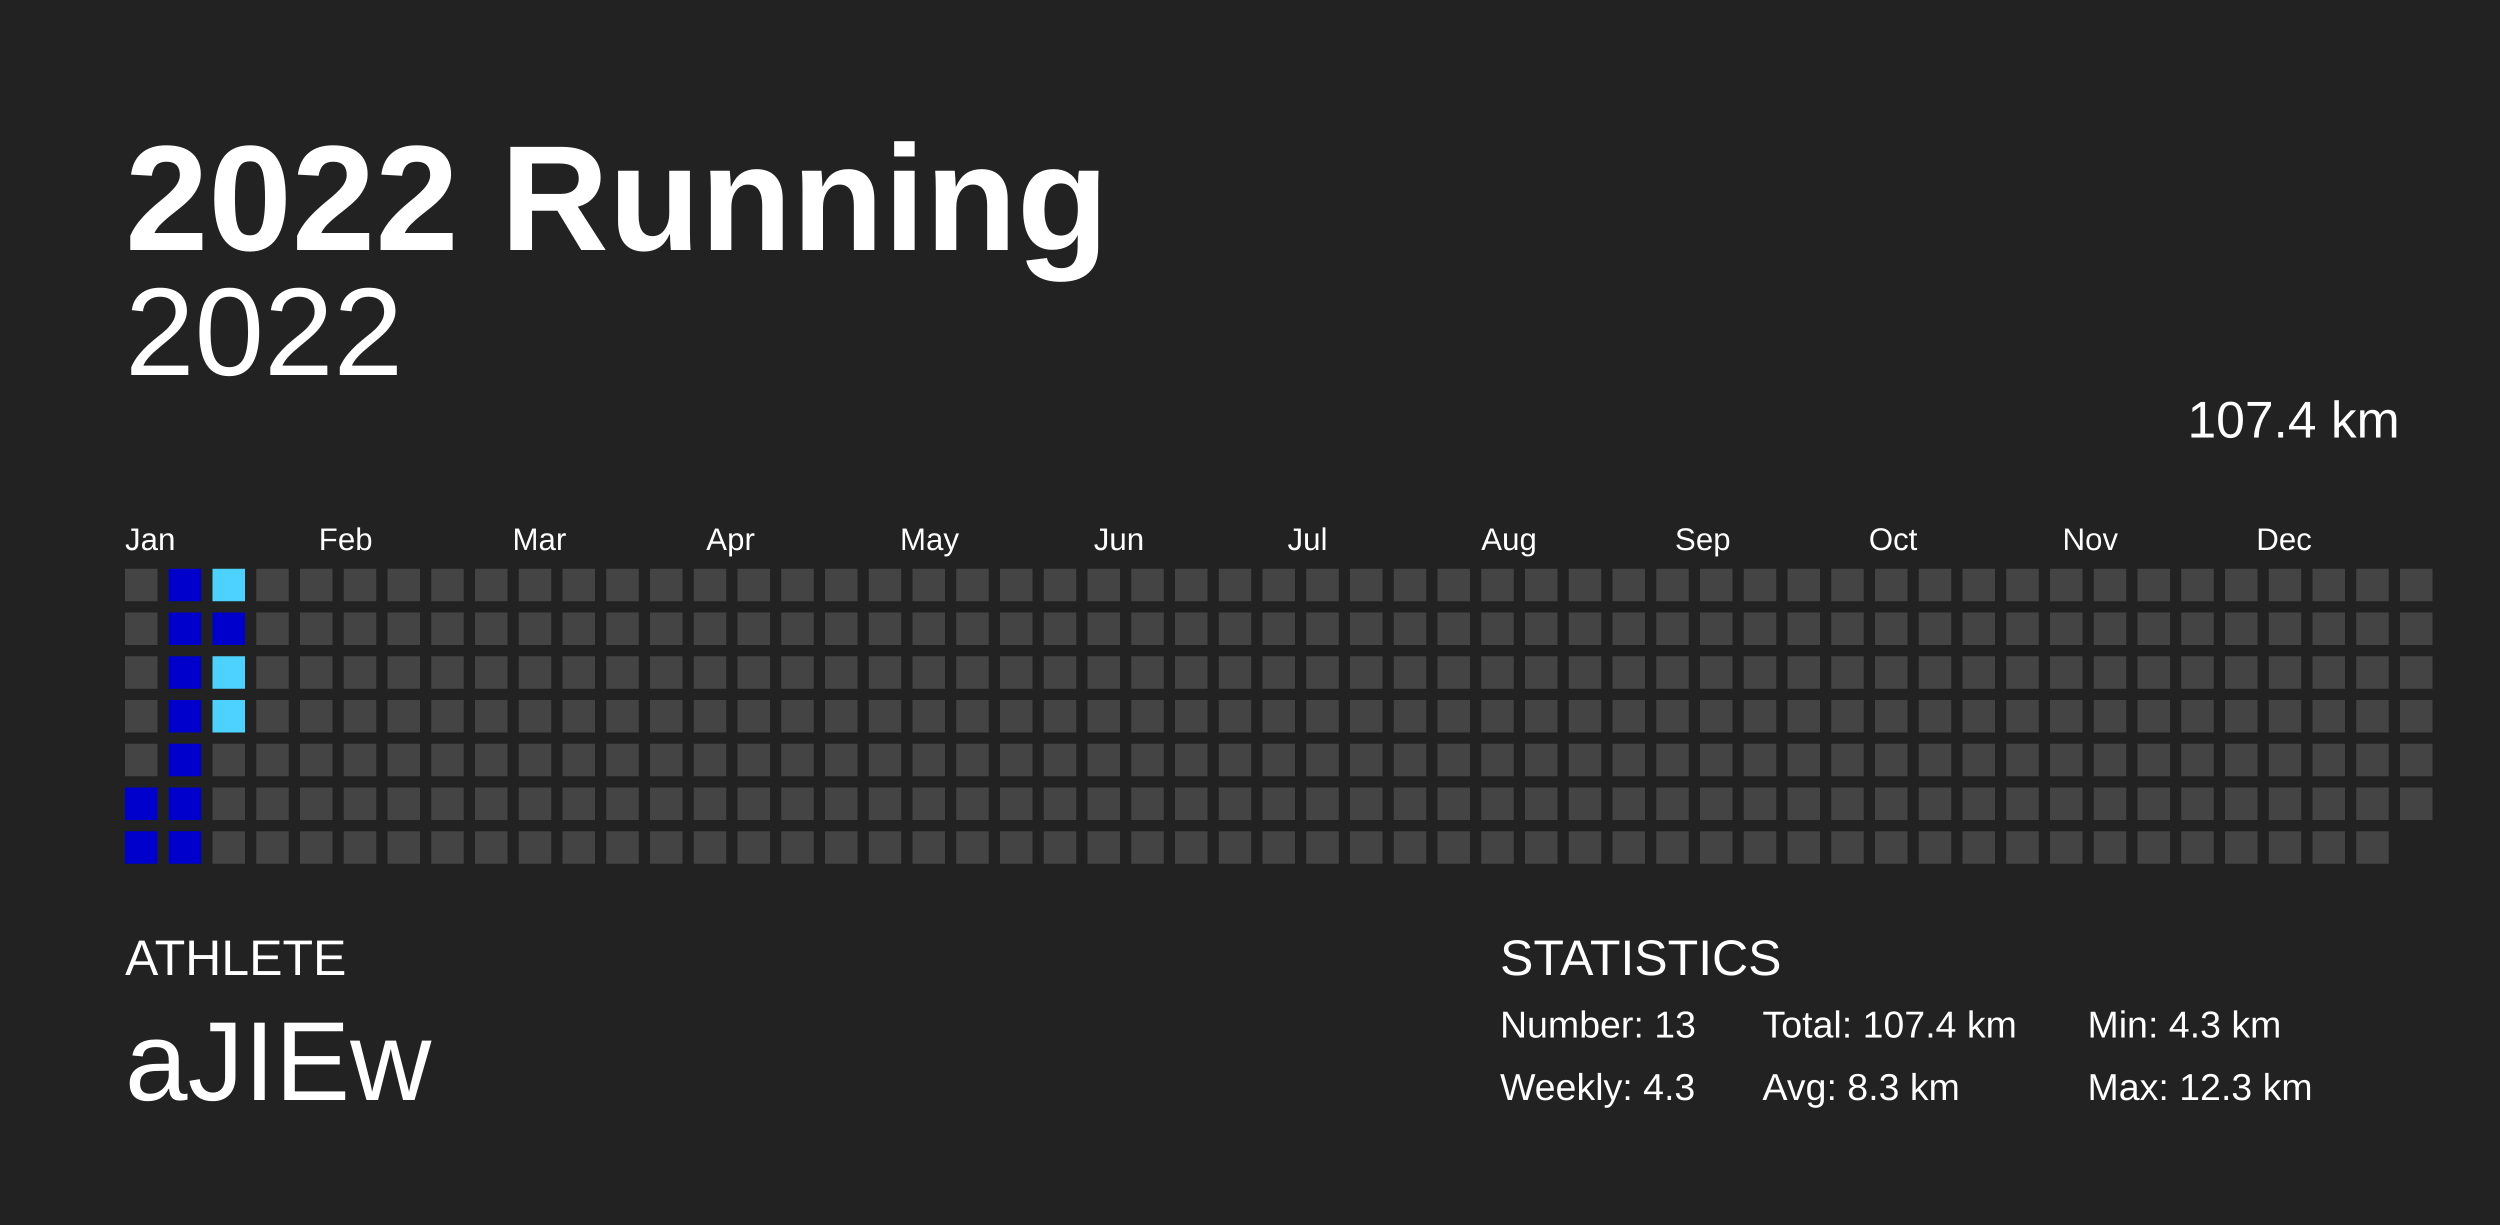
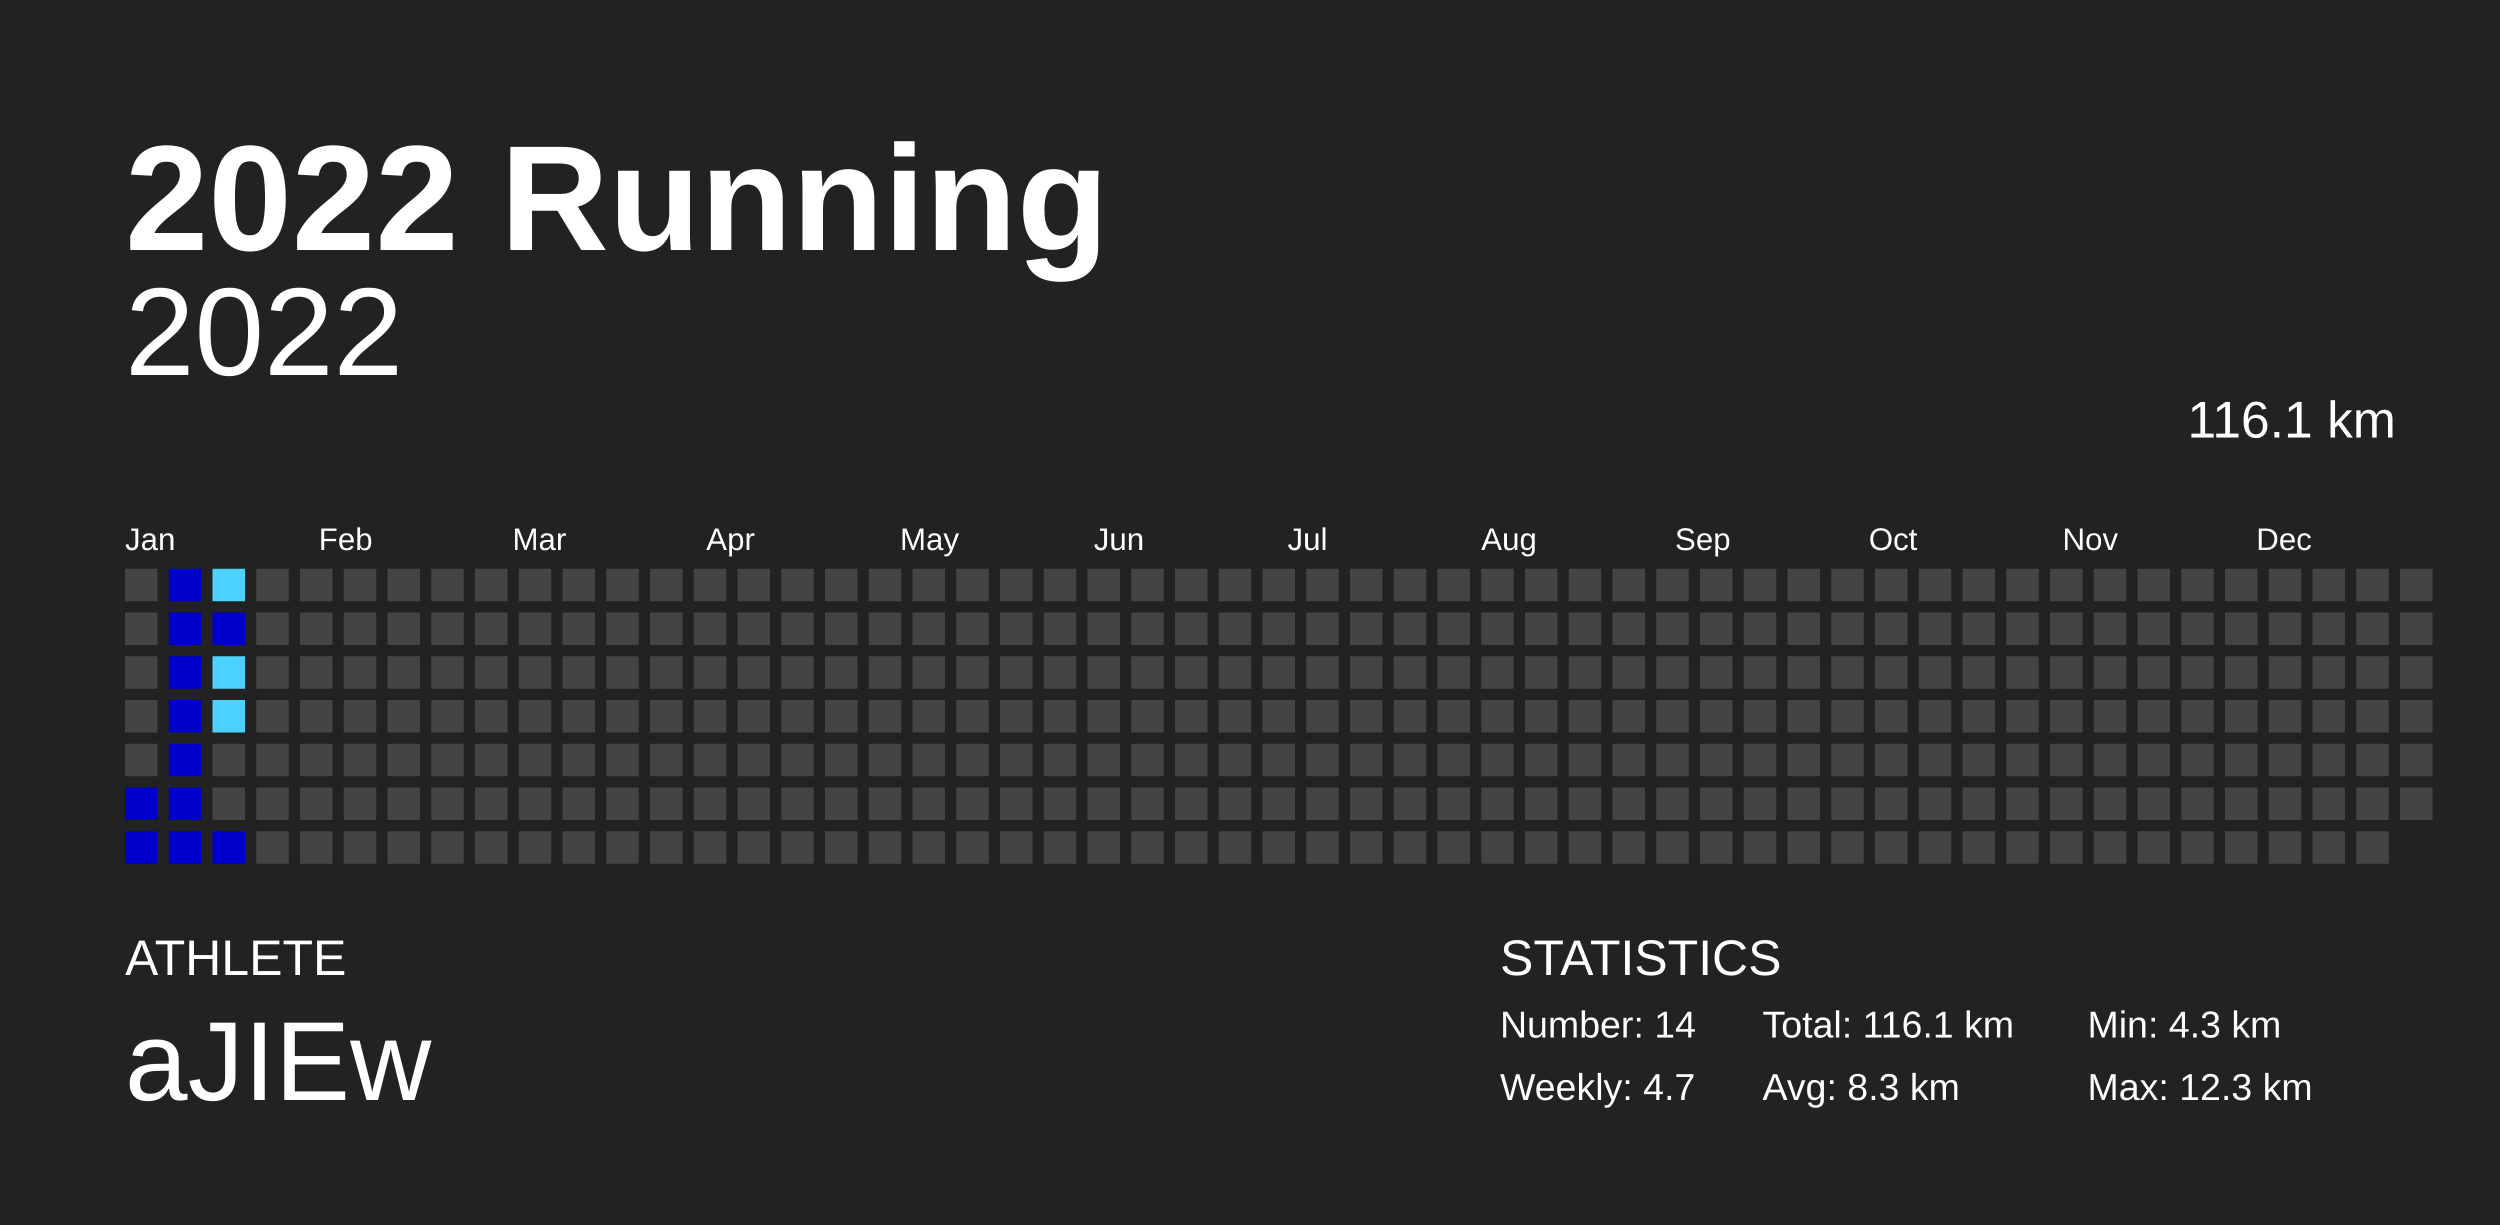
<svg xmlns="http://www.w3.org/2000/svg" baseProfile="full" height="98mm" version="1.1" viewBox="0,0,200,98" width="200mm">
  <defs />
  <rect fill="#222222" height="98" width="200" x="0" y="0" />
  <text fill="#FFFFFF" style="font-size:12px; font-family:Arial; font-weight:bold;" x="10" y="20">2022 Running</text>
  <text fill="#FFFFFF" style="font-size:4px; font-family:Arial" x="10" y="78">ATHLETE</text>
  <text fill="#FFFFFF" style="font-size:9px; font-family:Arial" x="10" y="88">aJIEw</text>
  <text fill="#FFFFFF" style="font-size:4px; font-family:Arial" x="120" y="78">STATISTICS</text>
-   <text fill="#FFFFFF" style="font-size:3px; font-family:Arial" x="120" y="83">Number: 13</text>
-   <text fill="#FFFFFF" style="font-size:3px; font-family:Arial" x="120" y="88">Weekly: 4.3</text>
-   <text fill="#FFFFFF" style="font-size:3px; font-family:Arial" x="141" y="83">Total: 107.4 km</text>
+   <text fill="#FFFFFF" style="font-size:3px; font-family:Arial" x="120" y="83">Number: 14</text>
+   <text fill="#FFFFFF" style="font-size:3px; font-family:Arial" x="120" y="88">Weekly: 4.7</text>
+   <text fill="#FFFFFF" style="font-size:3px; font-family:Arial" x="141" y="83">Total: 116.1 km</text>
  <text fill="#FFFFFF" style="font-size:3px; font-family:Arial" x="141" y="88">Avg: 8.3 km</text>
  <text fill="#FFFFFF" style="font-size:3px; font-family:Arial" x="167" y="83">Min: 4.3 km</text>
  <text fill="#FFFFFF" style="font-size:3px; font-family:Arial" x="167" y="88">Max: 12.3 km</text>
  <text alignment-baseline="hanging" fill="#FFFFFF" style="font-size:10.0px; font-family:Arial;" x="10" y="30">2022</text>
-   <text alignment-baseline="hanging" fill="#FFFFFF" style="font-size:4.125px; font-family:Arial;" x="175" y="35">107.4 km</text>
+   <text alignment-baseline="hanging" fill="#FFFFFF" style="font-size:4.125px; font-family:Arial;" x="175" y="35">116.1 km</text>
  <text fill="#FFFFFF" style="font-size:2.5px; font-family:Arial" x="10.0" y="44">Jan</text>
  <text fill="#FFFFFF" style="font-size:2.5px; font-family:Arial" x="25.5" y="44">Feb</text>
  <text fill="#FFFFFF" style="font-size:2.5px; font-family:Arial" x="41.0" y="44">Mar</text>
  <text fill="#FFFFFF" style="font-size:2.5px; font-family:Arial" x="56.5" y="44">Apr</text>
  <text fill="#FFFFFF" style="font-size:2.5px; font-family:Arial" x="72.0" y="44">May</text>
  <text fill="#FFFFFF" style="font-size:2.5px; font-family:Arial" x="87.5" y="44">Jun</text>
  <text fill="#FFFFFF" style="font-size:2.5px; font-family:Arial" x="103.0" y="44">Jul</text>
  <text fill="#FFFFFF" style="font-size:2.5px; font-family:Arial" x="118.5" y="44">Aug</text>
  <text fill="#FFFFFF" style="font-size:2.5px; font-family:Arial" x="134.0" y="44">Sep</text>
  <text fill="#FFFFFF" style="font-size:2.5px; font-family:Arial" x="149.5" y="44">Oct</text>
  <text fill="#FFFFFF" style="font-size:2.5px; font-family:Arial" x="165.0" y="44">Nov</text>
  <text fill="#FFFFFF" style="font-size:2.5px; font-family:Arial" x="180.5" y="44">Dec</text>
  <rect fill="#444444" height="2.6" width="2.6" x="10.0" y="45.5" />
  <rect fill="#444444" height="2.6" width="2.6" x="10.0" y="49.0" />
  <rect fill="#444444" height="2.6" width="2.6" x="10.0" y="52.5" />
  <rect fill="#444444" height="2.6" width="2.6" x="10.0" y="56.0" />
  <rect fill="#444444" height="2.6" width="2.6" x="10.0" y="59.5" />
  <rect fill="mediumblue" height="2.6" width="2.6" x="10.0" y="63.0" />
  <rect fill="mediumblue" height="2.6" width="2.6" x="10.0" y="66.5" />
  <rect fill="mediumblue" height="2.6" width="2.6" x="13.5" y="45.5" />
  <rect fill="mediumblue" height="2.6" width="2.6" x="13.5" y="49.0" />
  <rect fill="mediumblue" height="2.6" width="2.6" x="13.5" y="52.5" />
  <rect fill="mediumblue" height="2.6" width="2.6" x="13.5" y="56.0" />
  <rect fill="mediumblue" height="2.6" width="2.6" x="13.5" y="59.5" />
  <rect fill="mediumblue" height="2.6" width="2.6" x="13.5" y="63.0" />
  <rect fill="mediumblue" height="2.6" width="2.6" x="13.5" y="66.5" />
  <rect fill="#4dd2ff" height="2.6" width="2.6" x="17.0" y="45.5" />
  <rect fill="mediumblue" height="2.6" width="2.6" x="17.0" y="49.0" />
  <rect fill="#4dd2ff" height="2.6" width="2.6" x="17.0" y="52.5" />
  <rect fill="#4dd2ff" height="2.6" width="2.6" x="17.0" y="56.0" />
  <rect fill="#444444" height="2.6" width="2.6" x="17.0" y="59.5" />
  <rect fill="#444444" height="2.6" width="2.6" x="17.0" y="63.0" />
-   <rect fill="#444444" height="2.6" width="2.6" x="17.0" y="66.5" />
+   <rect fill="mediumblue" height="2.6" width="2.6" x="17.0" y="66.5" />
  <rect fill="#444444" height="2.6" width="2.6" x="20.5" y="45.5" />
  <rect fill="#444444" height="2.6" width="2.6" x="20.5" y="49.0" />
  <rect fill="#444444" height="2.6" width="2.6" x="20.5" y="52.5" />
  <rect fill="#444444" height="2.6" width="2.6" x="20.5" y="56.0" />
  <rect fill="#444444" height="2.6" width="2.6" x="20.5" y="59.5" />
  <rect fill="#444444" height="2.6" width="2.6" x="20.5" y="63.0" />
  <rect fill="#444444" height="2.6" width="2.6" x="20.5" y="66.5" />
  <rect fill="#444444" height="2.6" width="2.6" x="24.0" y="45.5" />
  <rect fill="#444444" height="2.6" width="2.6" x="24.0" y="49.0" />
  <rect fill="#444444" height="2.6" width="2.6" x="24.0" y="52.5" />
  <rect fill="#444444" height="2.6" width="2.6" x="24.0" y="56.0" />
  <rect fill="#444444" height="2.6" width="2.6" x="24.0" y="59.5" />
  <rect fill="#444444" height="2.6" width="2.6" x="24.0" y="63.0" />
  <rect fill="#444444" height="2.6" width="2.6" x="24.0" y="66.5" />
  <rect fill="#444444" height="2.6" width="2.6" x="27.5" y="45.5" />
  <rect fill="#444444" height="2.6" width="2.6" x="27.5" y="49.0" />
  <rect fill="#444444" height="2.6" width="2.6" x="27.5" y="52.5" />
  <rect fill="#444444" height="2.6" width="2.6" x="27.5" y="56.0" />
  <rect fill="#444444" height="2.6" width="2.6" x="27.5" y="59.5" />
  <rect fill="#444444" height="2.6" width="2.6" x="27.5" y="63.0" />
  <rect fill="#444444" height="2.6" width="2.6" x="27.5" y="66.5" />
  <rect fill="#444444" height="2.6" width="2.6" x="31.0" y="45.5" />
  <rect fill="#444444" height="2.6" width="2.6" x="31.0" y="49.0" />
  <rect fill="#444444" height="2.6" width="2.6" x="31.0" y="52.5" />
  <rect fill="#444444" height="2.6" width="2.6" x="31.0" y="56.0" />
  <rect fill="#444444" height="2.6" width="2.6" x="31.0" y="59.5" />
  <rect fill="#444444" height="2.6" width="2.6" x="31.0" y="63.0" />
  <rect fill="#444444" height="2.6" width="2.6" x="31.0" y="66.5" />
  <rect fill="#444444" height="2.6" width="2.6" x="34.5" y="45.5" />
  <rect fill="#444444" height="2.6" width="2.6" x="34.5" y="49.0" />
  <rect fill="#444444" height="2.6" width="2.6" x="34.5" y="52.5" />
  <rect fill="#444444" height="2.6" width="2.6" x="34.5" y="56.0" />
  <rect fill="#444444" height="2.6" width="2.6" x="34.5" y="59.5" />
  <rect fill="#444444" height="2.6" width="2.6" x="34.5" y="63.0" />
  <rect fill="#444444" height="2.6" width="2.6" x="34.5" y="66.5" />
  <rect fill="#444444" height="2.6" width="2.6" x="38.0" y="45.5" />
  <rect fill="#444444" height="2.6" width="2.6" x="38.0" y="49.0" />
  <rect fill="#444444" height="2.6" width="2.6" x="38.0" y="52.5" />
  <rect fill="#444444" height="2.6" width="2.6" x="38.0" y="56.0" />
  <rect fill="#444444" height="2.6" width="2.6" x="38.0" y="59.5" />
  <rect fill="#444444" height="2.6" width="2.6" x="38.0" y="63.0" />
  <rect fill="#444444" height="2.6" width="2.6" x="38.0" y="66.5" />
  <rect fill="#444444" height="2.6" width="2.6" x="41.5" y="45.5" />
  <rect fill="#444444" height="2.6" width="2.6" x="41.5" y="49.0" />
  <rect fill="#444444" height="2.6" width="2.6" x="41.5" y="52.5" />
  <rect fill="#444444" height="2.6" width="2.6" x="41.5" y="56.0" />
  <rect fill="#444444" height="2.6" width="2.6" x="41.5" y="59.5" />
  <rect fill="#444444" height="2.6" width="2.6" x="41.5" y="63.0" />
  <rect fill="#444444" height="2.6" width="2.6" x="41.5" y="66.5" />
  <rect fill="#444444" height="2.6" width="2.6" x="45.0" y="45.5" />
  <rect fill="#444444" height="2.6" width="2.6" x="45.0" y="49.0" />
  <rect fill="#444444" height="2.6" width="2.6" x="45.0" y="52.5" />
  <rect fill="#444444" height="2.6" width="2.6" x="45.0" y="56.0" />
  <rect fill="#444444" height="2.6" width="2.6" x="45.0" y="59.5" />
  <rect fill="#444444" height="2.6" width="2.6" x="45.0" y="63.0" />
  <rect fill="#444444" height="2.6" width="2.6" x="45.0" y="66.5" />
  <rect fill="#444444" height="2.6" width="2.6" x="48.5" y="45.5" />
  <rect fill="#444444" height="2.6" width="2.6" x="48.5" y="49.0" />
  <rect fill="#444444" height="2.6" width="2.6" x="48.5" y="52.5" />
  <rect fill="#444444" height="2.6" width="2.6" x="48.5" y="56.0" />
  <rect fill="#444444" height="2.6" width="2.6" x="48.5" y="59.5" />
  <rect fill="#444444" height="2.6" width="2.6" x="48.5" y="63.0" />
  <rect fill="#444444" height="2.6" width="2.6" x="48.5" y="66.5" />
  <rect fill="#444444" height="2.6" width="2.6" x="52.0" y="45.5" />
  <rect fill="#444444" height="2.6" width="2.6" x="52.0" y="49.0" />
  <rect fill="#444444" height="2.6" width="2.6" x="52.0" y="52.5" />
  <rect fill="#444444" height="2.6" width="2.6" x="52.0" y="56.0" />
  <rect fill="#444444" height="2.6" width="2.6" x="52.0" y="59.5" />
  <rect fill="#444444" height="2.6" width="2.6" x="52.0" y="63.0" />
  <rect fill="#444444" height="2.6" width="2.6" x="52.0" y="66.5" />
  <rect fill="#444444" height="2.6" width="2.6" x="55.5" y="45.5" />
  <rect fill="#444444" height="2.6" width="2.6" x="55.5" y="49.0" />
  <rect fill="#444444" height="2.6" width="2.6" x="55.5" y="52.5" />
  <rect fill="#444444" height="2.6" width="2.6" x="55.5" y="56.0" />
  <rect fill="#444444" height="2.6" width="2.6" x="55.5" y="59.5" />
  <rect fill="#444444" height="2.6" width="2.6" x="55.5" y="63.0" />
  <rect fill="#444444" height="2.6" width="2.6" x="55.5" y="66.5" />
  <rect fill="#444444" height="2.6" width="2.6" x="59.0" y="45.5" />
  <rect fill="#444444" height="2.6" width="2.6" x="59.0" y="49.0" />
  <rect fill="#444444" height="2.6" width="2.6" x="59.0" y="52.5" />
  <rect fill="#444444" height="2.6" width="2.6" x="59.0" y="56.0" />
  <rect fill="#444444" height="2.6" width="2.6" x="59.0" y="59.5" />
  <rect fill="#444444" height="2.6" width="2.6" x="59.0" y="63.0" />
  <rect fill="#444444" height="2.6" width="2.6" x="59.0" y="66.5" />
  <rect fill="#444444" height="2.6" width="2.6" x="62.5" y="45.5" />
  <rect fill="#444444" height="2.6" width="2.6" x="62.5" y="49.0" />
  <rect fill="#444444" height="2.6" width="2.6" x="62.5" y="52.5" />
  <rect fill="#444444" height="2.6" width="2.6" x="62.5" y="56.0" />
  <rect fill="#444444" height="2.6" width="2.6" x="62.5" y="59.5" />
  <rect fill="#444444" height="2.6" width="2.6" x="62.5" y="63.0" />
  <rect fill="#444444" height="2.6" width="2.6" x="62.5" y="66.5" />
  <rect fill="#444444" height="2.6" width="2.6" x="66.0" y="45.5" />
  <rect fill="#444444" height="2.6" width="2.6" x="66.0" y="49.0" />
  <rect fill="#444444" height="2.6" width="2.6" x="66.0" y="52.5" />
  <rect fill="#444444" height="2.6" width="2.6" x="66.0" y="56.0" />
  <rect fill="#444444" height="2.6" width="2.6" x="66.0" y="59.5" />
  <rect fill="#444444" height="2.6" width="2.6" x="66.0" y="63.0" />
  <rect fill="#444444" height="2.6" width="2.6" x="66.0" y="66.5" />
  <rect fill="#444444" height="2.6" width="2.6" x="69.5" y="45.5" />
  <rect fill="#444444" height="2.6" width="2.6" x="69.5" y="49.0" />
  <rect fill="#444444" height="2.6" width="2.6" x="69.5" y="52.5" />
  <rect fill="#444444" height="2.6" width="2.6" x="69.5" y="56.0" />
  <rect fill="#444444" height="2.6" width="2.6" x="69.5" y="59.5" />
  <rect fill="#444444" height="2.6" width="2.6" x="69.5" y="63.0" />
  <rect fill="#444444" height="2.6" width="2.6" x="69.5" y="66.5" />
  <rect fill="#444444" height="2.6" width="2.6" x="73.0" y="45.5" />
  <rect fill="#444444" height="2.6" width="2.6" x="73.0" y="49.0" />
  <rect fill="#444444" height="2.6" width="2.6" x="73.0" y="52.5" />
  <rect fill="#444444" height="2.6" width="2.6" x="73.0" y="56.0" />
  <rect fill="#444444" height="2.6" width="2.6" x="73.0" y="59.5" />
  <rect fill="#444444" height="2.6" width="2.6" x="73.0" y="63.0" />
  <rect fill="#444444" height="2.6" width="2.6" x="73.0" y="66.5" />
  <rect fill="#444444" height="2.6" width="2.6" x="76.5" y="45.5" />
  <rect fill="#444444" height="2.6" width="2.6" x="76.5" y="49.0" />
  <rect fill="#444444" height="2.6" width="2.6" x="76.5" y="52.5" />
  <rect fill="#444444" height="2.6" width="2.6" x="76.5" y="56.0" />
  <rect fill="#444444" height="2.6" width="2.6" x="76.5" y="59.5" />
  <rect fill="#444444" height="2.6" width="2.6" x="76.5" y="63.0" />
  <rect fill="#444444" height="2.6" width="2.6" x="76.5" y="66.5" />
  <rect fill="#444444" height="2.6" width="2.6" x="80.0" y="45.5" />
  <rect fill="#444444" height="2.6" width="2.6" x="80.0" y="49.0" />
  <rect fill="#444444" height="2.6" width="2.6" x="80.0" y="52.5" />
  <rect fill="#444444" height="2.6" width="2.6" x="80.0" y="56.0" />
  <rect fill="#444444" height="2.6" width="2.6" x="80.0" y="59.5" />
  <rect fill="#444444" height="2.6" width="2.6" x="80.0" y="63.0" />
  <rect fill="#444444" height="2.6" width="2.6" x="80.0" y="66.5" />
  <rect fill="#444444" height="2.6" width="2.6" x="83.5" y="45.5" />
  <rect fill="#444444" height="2.6" width="2.6" x="83.5" y="49.0" />
  <rect fill="#444444" height="2.6" width="2.6" x="83.5" y="52.5" />
  <rect fill="#444444" height="2.6" width="2.6" x="83.5" y="56.0" />
  <rect fill="#444444" height="2.6" width="2.6" x="83.5" y="59.5" />
  <rect fill="#444444" height="2.6" width="2.6" x="83.5" y="63.0" />
  <rect fill="#444444" height="2.6" width="2.6" x="83.5" y="66.5" />
  <rect fill="#444444" height="2.6" width="2.6" x="87.0" y="45.5" />
  <rect fill="#444444" height="2.6" width="2.6" x="87.0" y="49.0" />
  <rect fill="#444444" height="2.6" width="2.6" x="87.0" y="52.5" />
  <rect fill="#444444" height="2.6" width="2.6" x="87.0" y="56.0" />
  <rect fill="#444444" height="2.6" width="2.6" x="87.0" y="59.5" />
  <rect fill="#444444" height="2.6" width="2.6" x="87.0" y="63.0" />
  <rect fill="#444444" height="2.6" width="2.6" x="87.0" y="66.5" />
  <rect fill="#444444" height="2.6" width="2.6" x="90.5" y="45.5" />
  <rect fill="#444444" height="2.6" width="2.6" x="90.5" y="49.0" />
  <rect fill="#444444" height="2.6" width="2.6" x="90.5" y="52.5" />
  <rect fill="#444444" height="2.6" width="2.6" x="90.5" y="56.0" />
  <rect fill="#444444" height="2.6" width="2.6" x="90.5" y="59.5" />
  <rect fill="#444444" height="2.6" width="2.6" x="90.5" y="63.0" />
  <rect fill="#444444" height="2.6" width="2.6" x="90.5" y="66.5" />
  <rect fill="#444444" height="2.6" width="2.6" x="94.0" y="45.5" />
  <rect fill="#444444" height="2.6" width="2.6" x="94.0" y="49.0" />
  <rect fill="#444444" height="2.6" width="2.6" x="94.0" y="52.5" />
  <rect fill="#444444" height="2.6" width="2.6" x="94.0" y="56.0" />
  <rect fill="#444444" height="2.6" width="2.6" x="94.0" y="59.5" />
  <rect fill="#444444" height="2.6" width="2.6" x="94.0" y="63.0" />
  <rect fill="#444444" height="2.6" width="2.6" x="94.0" y="66.5" />
  <rect fill="#444444" height="2.6" width="2.6" x="97.5" y="45.5" />
  <rect fill="#444444" height="2.6" width="2.6" x="97.5" y="49.0" />
  <rect fill="#444444" height="2.6" width="2.6" x="97.5" y="52.5" />
  <rect fill="#444444" height="2.6" width="2.6" x="97.5" y="56.0" />
  <rect fill="#444444" height="2.6" width="2.6" x="97.5" y="59.5" />
  <rect fill="#444444" height="2.6" width="2.6" x="97.5" y="63.0" />
  <rect fill="#444444" height="2.6" width="2.6" x="97.5" y="66.5" />
  <rect fill="#444444" height="2.6" width="2.6" x="101.0" y="45.5" />
  <rect fill="#444444" height="2.6" width="2.6" x="101.0" y="49.0" />
  <rect fill="#444444" height="2.6" width="2.6" x="101.0" y="52.5" />
  <rect fill="#444444" height="2.6" width="2.6" x="101.0" y="56.0" />
  <rect fill="#444444" height="2.6" width="2.6" x="101.0" y="59.5" />
  <rect fill="#444444" height="2.6" width="2.6" x="101.0" y="63.0" />
  <rect fill="#444444" height="2.6" width="2.6" x="101.0" y="66.5" />
  <rect fill="#444444" height="2.6" width="2.6" x="104.5" y="45.5" />
  <rect fill="#444444" height="2.6" width="2.6" x="104.5" y="49.0" />
  <rect fill="#444444" height="2.6" width="2.6" x="104.5" y="52.5" />
  <rect fill="#444444" height="2.6" width="2.6" x="104.5" y="56.0" />
  <rect fill="#444444" height="2.6" width="2.6" x="104.5" y="59.5" />
  <rect fill="#444444" height="2.6" width="2.6" x="104.5" y="63.0" />
  <rect fill="#444444" height="2.6" width="2.6" x="104.5" y="66.5" />
  <rect fill="#444444" height="2.6" width="2.6" x="108.0" y="45.5" />
  <rect fill="#444444" height="2.6" width="2.6" x="108.0" y="49.0" />
  <rect fill="#444444" height="2.6" width="2.6" x="108.0" y="52.5" />
  <rect fill="#444444" height="2.6" width="2.6" x="108.0" y="56.0" />
  <rect fill="#444444" height="2.6" width="2.6" x="108.0" y="59.5" />
  <rect fill="#444444" height="2.6" width="2.6" x="108.0" y="63.0" />
  <rect fill="#444444" height="2.6" width="2.6" x="108.0" y="66.5" />
  <rect fill="#444444" height="2.6" width="2.6" x="111.5" y="45.5" />
  <rect fill="#444444" height="2.6" width="2.6" x="111.5" y="49.0" />
  <rect fill="#444444" height="2.6" width="2.6" x="111.5" y="52.5" />
  <rect fill="#444444" height="2.6" width="2.6" x="111.5" y="56.0" />
  <rect fill="#444444" height="2.6" width="2.6" x="111.5" y="59.5" />
  <rect fill="#444444" height="2.6" width="2.6" x="111.5" y="63.0" />
  <rect fill="#444444" height="2.6" width="2.6" x="111.5" y="66.5" />
  <rect fill="#444444" height="2.6" width="2.6" x="115.0" y="45.5" />
  <rect fill="#444444" height="2.6" width="2.6" x="115.0" y="49.0" />
  <rect fill="#444444" height="2.6" width="2.6" x="115.0" y="52.5" />
  <rect fill="#444444" height="2.6" width="2.6" x="115.0" y="56.0" />
  <rect fill="#444444" height="2.6" width="2.6" x="115.0" y="59.5" />
  <rect fill="#444444" height="2.6" width="2.6" x="115.0" y="63.0" />
  <rect fill="#444444" height="2.6" width="2.6" x="115.0" y="66.5" />
  <rect fill="#444444" height="2.6" width="2.6" x="118.5" y="45.5" />
  <rect fill="#444444" height="2.6" width="2.6" x="118.5" y="49.0" />
  <rect fill="#444444" height="2.6" width="2.6" x="118.5" y="52.5" />
  <rect fill="#444444" height="2.6" width="2.6" x="118.5" y="56.0" />
  <rect fill="#444444" height="2.6" width="2.6" x="118.5" y="59.5" />
  <rect fill="#444444" height="2.6" width="2.6" x="118.5" y="63.0" />
  <rect fill="#444444" height="2.6" width="2.6" x="118.5" y="66.5" />
  <rect fill="#444444" height="2.6" width="2.6" x="122.0" y="45.5" />
  <rect fill="#444444" height="2.6" width="2.6" x="122.0" y="49.0" />
  <rect fill="#444444" height="2.6" width="2.6" x="122.0" y="52.5" />
  <rect fill="#444444" height="2.6" width="2.6" x="122.0" y="56.0" />
  <rect fill="#444444" height="2.6" width="2.6" x="122.0" y="59.5" />
  <rect fill="#444444" height="2.6" width="2.6" x="122.0" y="63.0" />
  <rect fill="#444444" height="2.6" width="2.6" x="122.0" y="66.5" />
  <rect fill="#444444" height="2.6" width="2.6" x="125.5" y="45.5" />
  <rect fill="#444444" height="2.6" width="2.6" x="125.5" y="49.0" />
  <rect fill="#444444" height="2.6" width="2.6" x="125.5" y="52.5" />
  <rect fill="#444444" height="2.6" width="2.6" x="125.5" y="56.0" />
  <rect fill="#444444" height="2.6" width="2.6" x="125.5" y="59.5" />
  <rect fill="#444444" height="2.6" width="2.6" x="125.5" y="63.0" />
  <rect fill="#444444" height="2.6" width="2.6" x="125.5" y="66.5" />
  <rect fill="#444444" height="2.6" width="2.6" x="129.0" y="45.5" />
  <rect fill="#444444" height="2.6" width="2.6" x="129.0" y="49.0" />
  <rect fill="#444444" height="2.6" width="2.6" x="129.0" y="52.5" />
  <rect fill="#444444" height="2.6" width="2.6" x="129.0" y="56.0" />
  <rect fill="#444444" height="2.6" width="2.6" x="129.0" y="59.5" />
  <rect fill="#444444" height="2.6" width="2.6" x="129.0" y="63.0" />
  <rect fill="#444444" height="2.6" width="2.6" x="129.0" y="66.5" />
  <rect fill="#444444" height="2.6" width="2.6" x="132.5" y="45.5" />
  <rect fill="#444444" height="2.6" width="2.6" x="132.5" y="49.0" />
  <rect fill="#444444" height="2.6" width="2.6" x="132.5" y="52.5" />
  <rect fill="#444444" height="2.6" width="2.6" x="132.5" y="56.0" />
  <rect fill="#444444" height="2.6" width="2.6" x="132.5" y="59.5" />
  <rect fill="#444444" height="2.6" width="2.6" x="132.5" y="63.0" />
  <rect fill="#444444" height="2.6" width="2.6" x="132.5" y="66.5" />
  <rect fill="#444444" height="2.6" width="2.6" x="136.0" y="45.5" />
  <rect fill="#444444" height="2.6" width="2.6" x="136.0" y="49.0" />
  <rect fill="#444444" height="2.6" width="2.6" x="136.0" y="52.5" />
  <rect fill="#444444" height="2.6" width="2.6" x="136.0" y="56.0" />
  <rect fill="#444444" height="2.6" width="2.6" x="136.0" y="59.5" />
  <rect fill="#444444" height="2.6" width="2.6" x="136.0" y="63.0" />
  <rect fill="#444444" height="2.6" width="2.6" x="136.0" y="66.5" />
  <rect fill="#444444" height="2.6" width="2.6" x="139.5" y="45.5" />
  <rect fill="#444444" height="2.6" width="2.6" x="139.5" y="49.0" />
  <rect fill="#444444" height="2.6" width="2.6" x="139.5" y="52.5" />
  <rect fill="#444444" height="2.6" width="2.6" x="139.5" y="56.0" />
  <rect fill="#444444" height="2.6" width="2.6" x="139.5" y="59.5" />
  <rect fill="#444444" height="2.6" width="2.6" x="139.5" y="63.0" />
  <rect fill="#444444" height="2.6" width="2.6" x="139.5" y="66.5" />
  <rect fill="#444444" height="2.6" width="2.6" x="143.0" y="45.5" />
  <rect fill="#444444" height="2.6" width="2.6" x="143.0" y="49.0" />
  <rect fill="#444444" height="2.6" width="2.6" x="143.0" y="52.5" />
  <rect fill="#444444" height="2.6" width="2.6" x="143.0" y="56.0" />
  <rect fill="#444444" height="2.6" width="2.6" x="143.0" y="59.5" />
  <rect fill="#444444" height="2.6" width="2.6" x="143.0" y="63.0" />
  <rect fill="#444444" height="2.6" width="2.6" x="143.0" y="66.5" />
  <rect fill="#444444" height="2.6" width="2.6" x="146.5" y="45.5" />
  <rect fill="#444444" height="2.6" width="2.6" x="146.5" y="49.0" />
  <rect fill="#444444" height="2.6" width="2.6" x="146.5" y="52.5" />
  <rect fill="#444444" height="2.6" width="2.6" x="146.5" y="56.0" />
  <rect fill="#444444" height="2.6" width="2.6" x="146.5" y="59.5" />
  <rect fill="#444444" height="2.6" width="2.6" x="146.5" y="63.0" />
  <rect fill="#444444" height="2.6" width="2.6" x="146.5" y="66.5" />
  <rect fill="#444444" height="2.6" width="2.6" x="150.0" y="45.5" />
  <rect fill="#444444" height="2.6" width="2.6" x="150.0" y="49.0" />
  <rect fill="#444444" height="2.6" width="2.6" x="150.0" y="52.5" />
  <rect fill="#444444" height="2.6" width="2.6" x="150.0" y="56.0" />
  <rect fill="#444444" height="2.6" width="2.6" x="150.0" y="59.5" />
  <rect fill="#444444" height="2.6" width="2.6" x="150.0" y="63.0" />
  <rect fill="#444444" height="2.6" width="2.6" x="150.0" y="66.5" />
  <rect fill="#444444" height="2.6" width="2.6" x="153.5" y="45.5" />
  <rect fill="#444444" height="2.6" width="2.6" x="153.5" y="49.0" />
  <rect fill="#444444" height="2.6" width="2.6" x="153.5" y="52.5" />
  <rect fill="#444444" height="2.6" width="2.6" x="153.5" y="56.0" />
  <rect fill="#444444" height="2.6" width="2.6" x="153.5" y="59.5" />
  <rect fill="#444444" height="2.6" width="2.6" x="153.5" y="63.0" />
  <rect fill="#444444" height="2.6" width="2.6" x="153.5" y="66.5" />
  <rect fill="#444444" height="2.6" width="2.6" x="157.0" y="45.5" />
  <rect fill="#444444" height="2.6" width="2.6" x="157.0" y="49.0" />
  <rect fill="#444444" height="2.6" width="2.6" x="157.0" y="52.5" />
  <rect fill="#444444" height="2.6" width="2.6" x="157.0" y="56.0" />
  <rect fill="#444444" height="2.6" width="2.6" x="157.0" y="59.5" />
  <rect fill="#444444" height="2.6" width="2.6" x="157.0" y="63.0" />
  <rect fill="#444444" height="2.6" width="2.6" x="157.0" y="66.5" />
  <rect fill="#444444" height="2.6" width="2.6" x="160.5" y="45.5" />
  <rect fill="#444444" height="2.6" width="2.6" x="160.5" y="49.0" />
  <rect fill="#444444" height="2.6" width="2.6" x="160.5" y="52.5" />
  <rect fill="#444444" height="2.6" width="2.6" x="160.5" y="56.0" />
  <rect fill="#444444" height="2.6" width="2.6" x="160.5" y="59.5" />
  <rect fill="#444444" height="2.6" width="2.6" x="160.5" y="63.0" />
  <rect fill="#444444" height="2.6" width="2.6" x="160.5" y="66.5" />
  <rect fill="#444444" height="2.6" width="2.6" x="164.0" y="45.5" />
  <rect fill="#444444" height="2.6" width="2.6" x="164.0" y="49.0" />
  <rect fill="#444444" height="2.6" width="2.6" x="164.0" y="52.5" />
  <rect fill="#444444" height="2.6" width="2.6" x="164.0" y="56.0" />
  <rect fill="#444444" height="2.6" width="2.6" x="164.0" y="59.5" />
  <rect fill="#444444" height="2.6" width="2.6" x="164.0" y="63.0" />
  <rect fill="#444444" height="2.6" width="2.6" x="164.0" y="66.5" />
  <rect fill="#444444" height="2.6" width="2.6" x="167.5" y="45.5" />
  <rect fill="#444444" height="2.6" width="2.6" x="167.5" y="49.0" />
  <rect fill="#444444" height="2.6" width="2.6" x="167.5" y="52.5" />
  <rect fill="#444444" height="2.6" width="2.6" x="167.5" y="56.0" />
  <rect fill="#444444" height="2.6" width="2.6" x="167.5" y="59.5" />
  <rect fill="#444444" height="2.6" width="2.6" x="167.5" y="63.0" />
  <rect fill="#444444" height="2.6" width="2.6" x="167.5" y="66.5" />
  <rect fill="#444444" height="2.6" width="2.6" x="171.0" y="45.5" />
  <rect fill="#444444" height="2.6" width="2.6" x="171.0" y="49.0" />
  <rect fill="#444444" height="2.6" width="2.6" x="171.0" y="52.5" />
  <rect fill="#444444" height="2.6" width="2.6" x="171.0" y="56.0" />
  <rect fill="#444444" height="2.6" width="2.6" x="171.0" y="59.5" />
  <rect fill="#444444" height="2.6" width="2.6" x="171.0" y="63.0" />
  <rect fill="#444444" height="2.6" width="2.6" x="171.0" y="66.5" />
  <rect fill="#444444" height="2.6" width="2.6" x="174.5" y="45.5" />
  <rect fill="#444444" height="2.6" width="2.6" x="174.5" y="49.0" />
  <rect fill="#444444" height="2.6" width="2.6" x="174.5" y="52.5" />
  <rect fill="#444444" height="2.6" width="2.6" x="174.5" y="56.0" />
  <rect fill="#444444" height="2.6" width="2.6" x="174.5" y="59.5" />
  <rect fill="#444444" height="2.6" width="2.6" x="174.5" y="63.0" />
  <rect fill="#444444" height="2.6" width="2.6" x="174.5" y="66.5" />
  <rect fill="#444444" height="2.6" width="2.6" x="178.0" y="45.5" />
  <rect fill="#444444" height="2.6" width="2.6" x="178.0" y="49.0" />
  <rect fill="#444444" height="2.6" width="2.6" x="178.0" y="52.5" />
  <rect fill="#444444" height="2.6" width="2.6" x="178.0" y="56.0" />
  <rect fill="#444444" height="2.6" width="2.6" x="178.0" y="59.5" />
  <rect fill="#444444" height="2.6" width="2.6" x="178.0" y="63.0" />
  <rect fill="#444444" height="2.6" width="2.6" x="178.0" y="66.5" />
  <rect fill="#444444" height="2.6" width="2.6" x="181.5" y="45.5" />
  <rect fill="#444444" height="2.6" width="2.6" x="181.5" y="49.0" />
  <rect fill="#444444" height="2.6" width="2.6" x="181.5" y="52.5" />
  <rect fill="#444444" height="2.6" width="2.6" x="181.5" y="56.0" />
  <rect fill="#444444" height="2.6" width="2.6" x="181.5" y="59.5" />
  <rect fill="#444444" height="2.6" width="2.6" x="181.5" y="63.0" />
  <rect fill="#444444" height="2.6" width="2.6" x="181.5" y="66.5" />
  <rect fill="#444444" height="2.6" width="2.6" x="185.0" y="45.5" />
  <rect fill="#444444" height="2.6" width="2.6" x="185.0" y="49.0" />
  <rect fill="#444444" height="2.6" width="2.6" x="185.0" y="52.5" />
  <rect fill="#444444" height="2.6" width="2.6" x="185.0" y="56.0" />
  <rect fill="#444444" height="2.6" width="2.6" x="185.0" y="59.5" />
  <rect fill="#444444" height="2.6" width="2.6" x="185.0" y="63.0" />
  <rect fill="#444444" height="2.6" width="2.6" x="185.0" y="66.5" />
  <rect fill="#444444" height="2.6" width="2.6" x="188.5" y="45.5" />
  <rect fill="#444444" height="2.6" width="2.6" x="188.5" y="49.0" />
  <rect fill="#444444" height="2.6" width="2.6" x="188.5" y="52.5" />
  <rect fill="#444444" height="2.6" width="2.6" x="188.5" y="56.0" />
  <rect fill="#444444" height="2.6" width="2.6" x="188.5" y="59.5" />
  <rect fill="#444444" height="2.6" width="2.6" x="188.5" y="63.0" />
  <rect fill="#444444" height="2.6" width="2.6" x="188.5" y="66.5" />
  <rect fill="#444444" height="2.6" width="2.6" x="192.0" y="45.5" />
  <rect fill="#444444" height="2.6" width="2.6" x="192.0" y="49.0" />
  <rect fill="#444444" height="2.6" width="2.6" x="192.0" y="52.5" />
  <rect fill="#444444" height="2.6" width="2.6" x="192.0" y="56.0" />
  <rect fill="#444444" height="2.6" width="2.6" x="192.0" y="59.5" />
  <rect fill="#444444" height="2.6" width="2.6" x="192.0" y="63.0" />
</svg>
